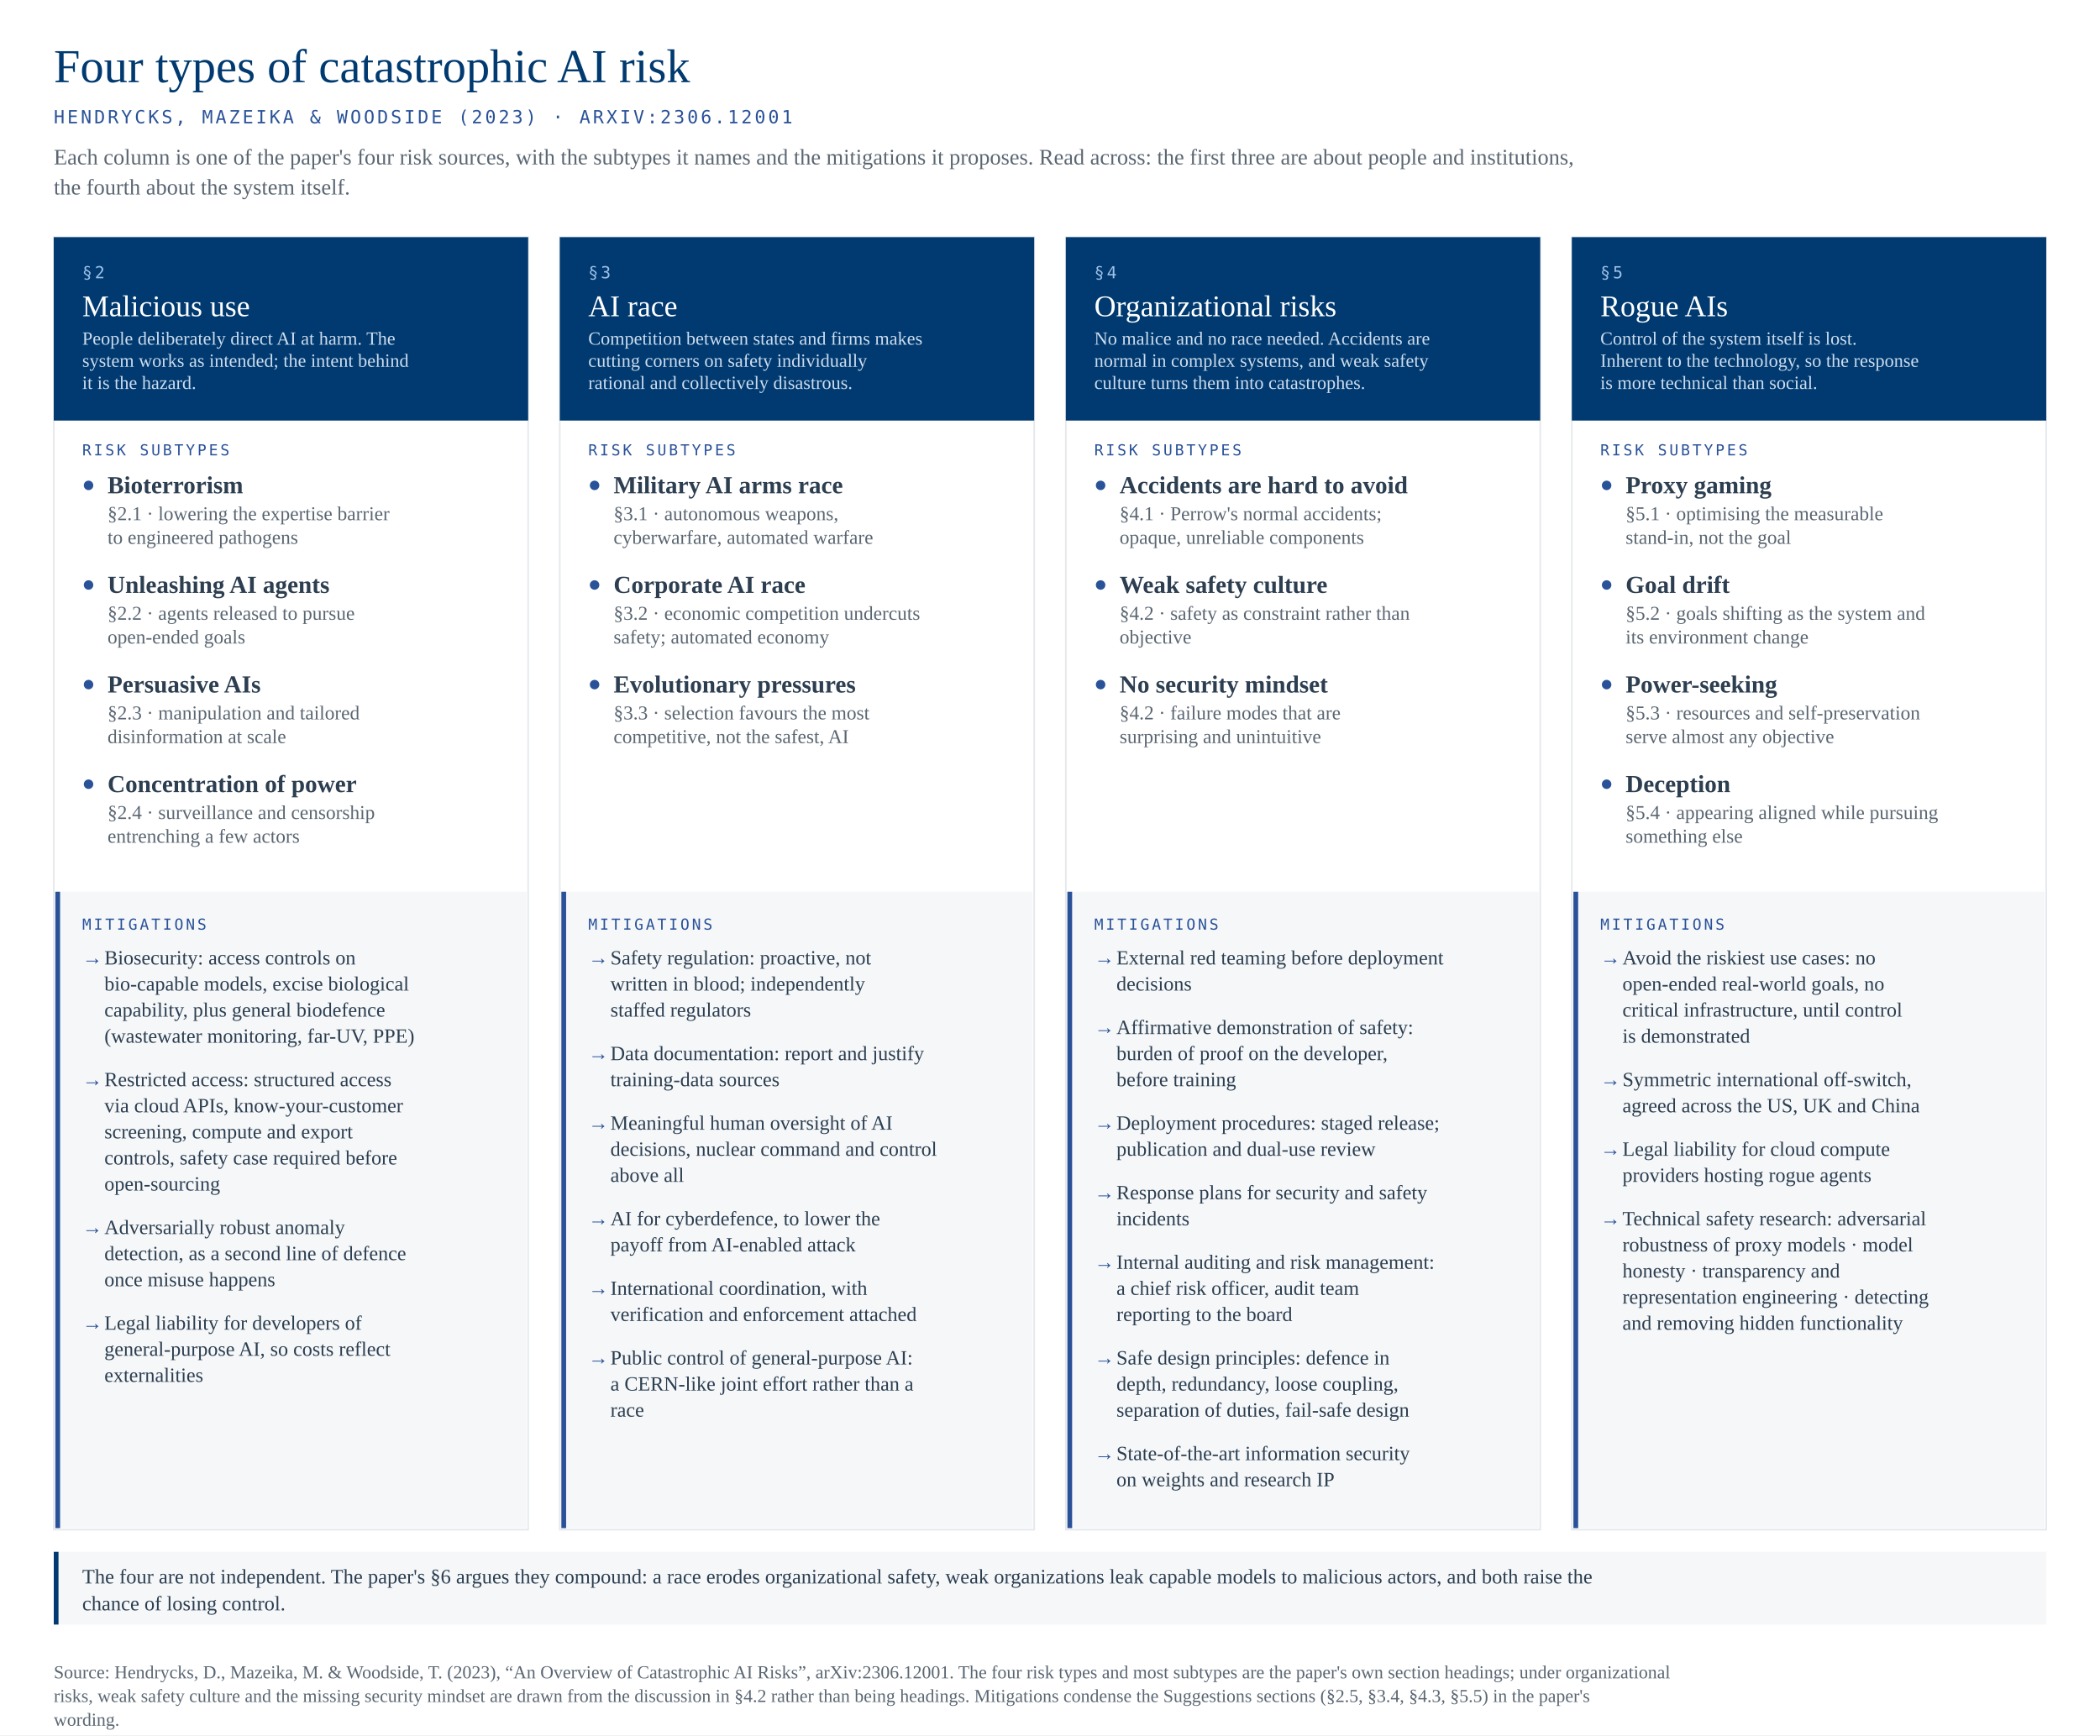
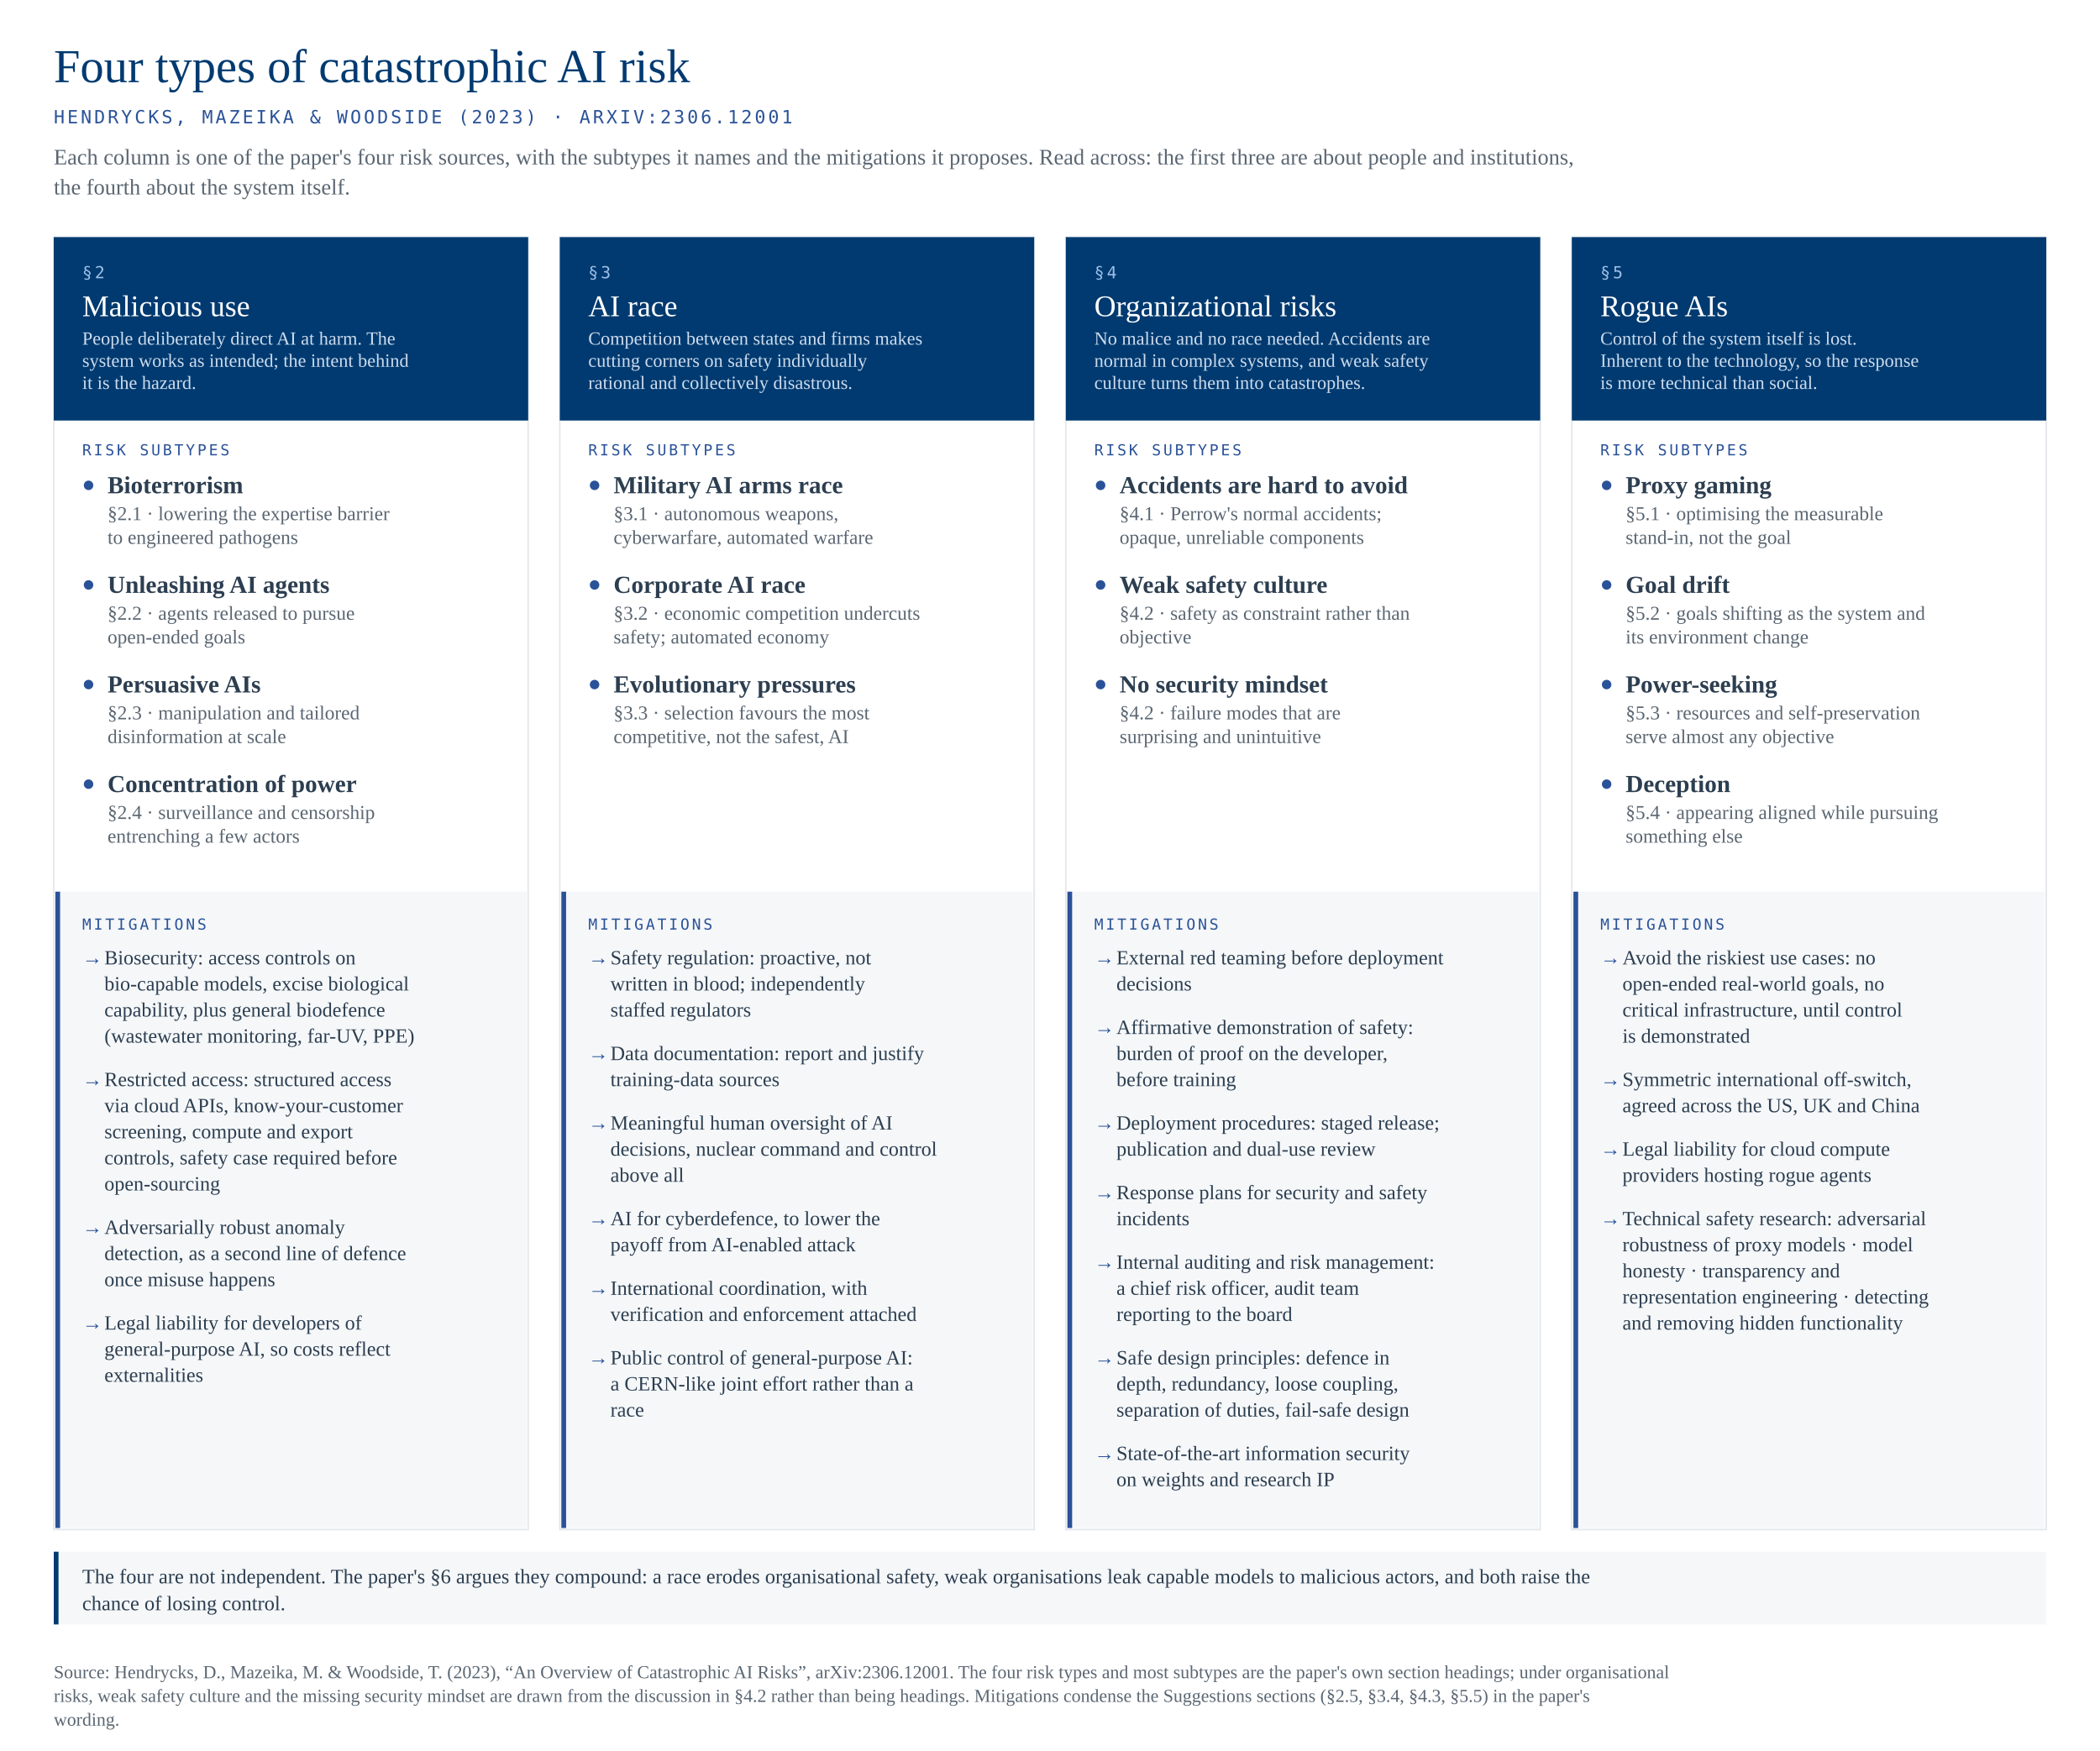
- <svg xmlns="http://www.w3.org/2000/svg" viewBox="0 0 1328 1097.5" width="1328" height="1097.5" font-family="Source Serif 4, Georgia, 'Times New Roman', serif" role="img" aria-label="The four types of catastrophic AI risk, their subtypes and mitigations, after Hendrycks, Mazeika and Woodside 2023">
-   <rect width="1328" height="1097.5" fill="#ffffff" />
+ <svg xmlns="http://www.w3.org/2000/svg" viewBox="0 0 1328 1107.5" width="1328" height="1107.5" font-family="Source Serif 4, Georgia, 'Times New Roman', serif" role="img" aria-labelledby="title desc">
+   <rect width="1328" height="1107.5" fill="#ffffff" />
  <text x="34" y="52" font-family="Fraunces, Georgia, 'Times New Roman', serif" font-size="30" fill="#003A70">Four types of catastrophic AI risk</text>
  <text x="34" y="78" font-family="IBM Plex Mono, ui-monospace, Menlo, Consolas, monospace" font-size="11.5" fill="#2a5298" letter-spacing="1.6">HENDRYCKS, MAZEIKA &amp; WOODSIDE (2023) · ARXIV:2306.12001</text>
  <text x="34" y="104" font-size="14" fill="#5a6672">Each column is one of the paper's four risk sources, with the subtypes it names and the mitigations it proposes. Read across: the first three are about people and institutions,</text>
  <text x="34" y="123" font-size="14" fill="#5a6672">the fourth about the system itself.</text>
  <rect x="34" y="150" width="300" height="817.5" fill="#ffffff" stroke="#e4e8ec" stroke-width="1" />
  <rect x="34" y="150" width="300" height="116" fill="#003A70" />
  <text x="52" y="176" font-family="IBM Plex Mono, ui-monospace, Menlo, Consolas, monospace" font-size="10.5" fill="#9dc0e8" letter-spacing="1.6">§2</text>
  <text x="52" y="200" font-family="Fraunces, Georgia, 'Times New Roman', serif" font-size="19" fill="#ffffff">Malicious use</text>
  <text x="52" y="218" font-size="11.8" fill="#cddcee">People deliberately direct AI at harm. The</text>
  <text x="52" y="232" font-size="11.8" fill="#cddcee">system works as intended; the intent behind</text>
  <text x="52" y="246" font-size="11.8" fill="#cddcee">it is the hazard.</text>
  <text x="52" y="288" font-family="IBM Plex Mono, ui-monospace, Menlo, Consolas, monospace" font-size="9.6" fill="#2a5298" letter-spacing="1.5">RISK SUBTYPES</text>
  <circle cx="56" cy="307" r="3" fill="#2a5298" />
  <text x="68" y="312" font-size="15.5" font-weight="600" fill="#2c3e50">Bioterrorism</text>
  <text x="68" y="329" font-size="12.4" fill="#5a6672">§2.1 · lowering the expertise barrier</text>
  <text x="68" y="344" font-size="12.4" fill="#5a6672">to engineered pathogens</text>
  <circle cx="56" cy="370" r="3" fill="#2a5298" />
  <text x="68" y="375" font-size="15.5" font-weight="600" fill="#2c3e50">Unleashing AI agents</text>
  <text x="68" y="392" font-size="12.4" fill="#5a6672">§2.2 · agents released to pursue</text>
  <text x="68" y="407" font-size="12.4" fill="#5a6672">open-ended goals</text>
  <circle cx="56" cy="433" r="3" fill="#2a5298" />
  <text x="68" y="438" font-size="15.5" font-weight="600" fill="#2c3e50">Persuasive AIs</text>
  <text x="68" y="455" font-size="12.4" fill="#5a6672">§2.3 · manipulation and tailored</text>
  <text x="68" y="470" font-size="12.4" fill="#5a6672">disinformation at scale</text>
  <circle cx="56" cy="496" r="3" fill="#2a5298" />
  <text x="68" y="501" font-size="15.5" font-weight="600" fill="#2c3e50">Concentration of power</text>
  <text x="68" y="518" font-size="12.4" fill="#5a6672">§2.4 · surveillance and censorship</text>
  <text x="68" y="533" font-size="12.4" fill="#5a6672">entrenching a few actors</text>
  <rect x="35" y="564" width="298" height="402.5" fill="#f5f7f9" />
  <rect x="35" y="564" width="3" height="402.5" fill="#2a5298" />
  <text x="52" y="588" font-family="IBM Plex Mono, ui-monospace, Menlo, Consolas, monospace" font-size="9.6" fill="#2a5298" letter-spacing="1.5">MITIGATIONS</text>
  <text x="52" y="610" font-size="12.8" fill="#2a5298">→</text>
  <text x="66" y="610.0" font-size="12.8" fill="#2c3e50">Biosecurity: access controls on</text>
  <text x="66" y="626.5" font-size="12.8" fill="#2c3e50">bio-capable models, excise biological</text>
  <text x="66" y="643.0" font-size="12.8" fill="#2c3e50">capability, plus general biodefence</text>
  <text x="66" y="659.5" font-size="12.8" fill="#2c3e50">(wastewater monitoring, far-UV, PPE)</text>
  <text x="52" y="687.0" font-size="12.8" fill="#2a5298">→</text>
  <text x="66" y="687.0" font-size="12.8" fill="#2c3e50">Restricted access: structured access</text>
  <text x="66" y="703.5" font-size="12.8" fill="#2c3e50">via cloud APIs, know-your-customer</text>
  <text x="66" y="720.0" font-size="12.8" fill="#2c3e50">screening, compute and export</text>
  <text x="66" y="736.5" font-size="12.8" fill="#2c3e50">controls, safety case required before</text>
  <text x="66" y="753.0" font-size="12.8" fill="#2c3e50">open-sourcing</text>
  <text x="52" y="780.5" font-size="12.8" fill="#2a5298">→</text>
  <text x="66" y="780.5" font-size="12.8" fill="#2c3e50">Adversarially robust anomaly</text>
  <text x="66" y="797.0" font-size="12.8" fill="#2c3e50">detection, as a second line of defence</text>
  <text x="66" y="813.5" font-size="12.8" fill="#2c3e50">once misuse happens</text>
  <text x="52" y="841.0" font-size="12.8" fill="#2a5298">→</text>
  <text x="66" y="841.0" font-size="12.8" fill="#2c3e50">Legal liability for developers of</text>
  <text x="66" y="857.5" font-size="12.8" fill="#2c3e50">general-purpose AI, so costs reflect</text>
  <text x="66" y="874.0" font-size="12.8" fill="#2c3e50">externalities</text>
  <rect x="354" y="150" width="300" height="817.5" fill="#ffffff" stroke="#e4e8ec" stroke-width="1" />
  <rect x="354" y="150" width="300" height="116" fill="#003A70" />
  <text x="372" y="176" font-family="IBM Plex Mono, ui-monospace, Menlo, Consolas, monospace" font-size="10.5" fill="#9dc0e8" letter-spacing="1.6">§3</text>
  <text x="372" y="200" font-family="Fraunces, Georgia, 'Times New Roman', serif" font-size="19" fill="#ffffff">AI race</text>
  <text x="372" y="218" font-size="11.8" fill="#cddcee">Competition between states and firms makes</text>
  <text x="372" y="232" font-size="11.8" fill="#cddcee">cutting corners on safety individually</text>
  <text x="372" y="246" font-size="11.8" fill="#cddcee">rational and collectively disastrous.</text>
  <text x="372" y="288" font-family="IBM Plex Mono, ui-monospace, Menlo, Consolas, monospace" font-size="9.6" fill="#2a5298" letter-spacing="1.5">RISK SUBTYPES</text>
  <circle cx="376" cy="307" r="3" fill="#2a5298" />
  <text x="388" y="312" font-size="15.5" font-weight="600" fill="#2c3e50">Military AI arms race</text>
  <text x="388" y="329" font-size="12.4" fill="#5a6672">§3.1 · autonomous weapons,</text>
  <text x="388" y="344" font-size="12.4" fill="#5a6672">cyberwarfare, automated warfare</text>
  <circle cx="376" cy="370" r="3" fill="#2a5298" />
  <text x="388" y="375" font-size="15.5" font-weight="600" fill="#2c3e50">Corporate AI race</text>
  <text x="388" y="392" font-size="12.4" fill="#5a6672">§3.2 · economic competition undercuts</text>
  <text x="388" y="407" font-size="12.4" fill="#5a6672">safety; automated economy</text>
  <circle cx="376" cy="433" r="3" fill="#2a5298" />
  <text x="388" y="438" font-size="15.5" font-weight="600" fill="#2c3e50">Evolutionary pressures</text>
  <text x="388" y="455" font-size="12.4" fill="#5a6672">§3.3 · selection favours the most</text>
  <text x="388" y="470" font-size="12.4" fill="#5a6672">competitive, not the safest, AI</text>
  <rect x="355" y="564" width="298" height="402.5" fill="#f5f7f9" />
  <rect x="355" y="564" width="3" height="402.5" fill="#2a5298" />
  <text x="372" y="588" font-family="IBM Plex Mono, ui-monospace, Menlo, Consolas, monospace" font-size="9.6" fill="#2a5298" letter-spacing="1.5">MITIGATIONS</text>
  <text x="372" y="610" font-size="12.8" fill="#2a5298">→</text>
  <text x="386" y="610.0" font-size="12.8" fill="#2c3e50">Safety regulation: proactive, not</text>
  <text x="386" y="626.5" font-size="12.8" fill="#2c3e50">written in blood; independently</text>
  <text x="386" y="643.0" font-size="12.8" fill="#2c3e50">staffed regulators</text>
  <text x="372" y="670.5" font-size="12.8" fill="#2a5298">→</text>
  <text x="386" y="670.5" font-size="12.8" fill="#2c3e50">Data documentation: report and justify</text>
  <text x="386" y="687.0" font-size="12.8" fill="#2c3e50">training-data sources</text>
  <text x="372" y="714.5" font-size="12.8" fill="#2a5298">→</text>
  <text x="386" y="714.5" font-size="12.8" fill="#2c3e50">Meaningful human oversight of AI</text>
  <text x="386" y="731.0" font-size="12.8" fill="#2c3e50">decisions, nuclear command and control</text>
  <text x="386" y="747.5" font-size="12.8" fill="#2c3e50">above all</text>
  <text x="372" y="775.0" font-size="12.8" fill="#2a5298">→</text>
  <text x="386" y="775.0" font-size="12.8" fill="#2c3e50">AI for cyberdefence, to lower the</text>
  <text x="386" y="791.5" font-size="12.8" fill="#2c3e50">payoff from AI-enabled attack</text>
  <text x="372" y="819.0" font-size="12.8" fill="#2a5298">→</text>
  <text x="386" y="819.0" font-size="12.8" fill="#2c3e50">International coordination, with</text>
  <text x="386" y="835.5" font-size="12.8" fill="#2c3e50">verification and enforcement attached</text>
  <text x="372" y="863.0" font-size="12.8" fill="#2a5298">→</text>
  <text x="386" y="863.0" font-size="12.8" fill="#2c3e50">Public control of general-purpose AI:</text>
  <text x="386" y="879.5" font-size="12.8" fill="#2c3e50">a CERN-like joint effort rather than a</text>
  <text x="386" y="896.0" font-size="12.8" fill="#2c3e50">race</text>
  <rect x="674" y="150" width="300" height="817.5" fill="#ffffff" stroke="#e4e8ec" stroke-width="1" />
  <rect x="674" y="150" width="300" height="116" fill="#003A70" />
  <text x="692" y="176" font-family="IBM Plex Mono, ui-monospace, Menlo, Consolas, monospace" font-size="10.5" fill="#9dc0e8" letter-spacing="1.6">§4</text>
  <text x="692" y="200" font-family="Fraunces, Georgia, 'Times New Roman', serif" font-size="19" fill="#ffffff">Organizational risks</text>
  <text x="692" y="218" font-size="11.8" fill="#cddcee">No malice and no race needed. Accidents are</text>
  <text x="692" y="232" font-size="11.8" fill="#cddcee">normal in complex systems, and weak safety</text>
  <text x="692" y="246" font-size="11.8" fill="#cddcee">culture turns them into catastrophes.</text>
  <text x="692" y="288" font-family="IBM Plex Mono, ui-monospace, Menlo, Consolas, monospace" font-size="9.6" fill="#2a5298" letter-spacing="1.5">RISK SUBTYPES</text>
  <circle cx="696" cy="307" r="3" fill="#2a5298" />
  <text x="708" y="312" font-size="15.5" font-weight="600" fill="#2c3e50">Accidents are hard to avoid</text>
  <text x="708" y="329" font-size="12.4" fill="#5a6672">§4.1 · Perrow's normal accidents;</text>
  <text x="708" y="344" font-size="12.4" fill="#5a6672">opaque, unreliable components</text>
  <circle cx="696" cy="370" r="3" fill="#2a5298" />
  <text x="708" y="375" font-size="15.5" font-weight="600" fill="#2c3e50">Weak safety culture</text>
  <text x="708" y="392" font-size="12.4" fill="#5a6672">§4.2 · safety as constraint rather than</text>
  <text x="708" y="407" font-size="12.4" fill="#5a6672">objective</text>
  <circle cx="696" cy="433" r="3" fill="#2a5298" />
  <text x="708" y="438" font-size="15.5" font-weight="600" fill="#2c3e50">No security mindset</text>
  <text x="708" y="455" font-size="12.4" fill="#5a6672">§4.2 · failure modes that are</text>
  <text x="708" y="470" font-size="12.4" fill="#5a6672">surprising and unintuitive</text>
  <rect x="675" y="564" width="298" height="402.5" fill="#f5f7f9" />
  <rect x="675" y="564" width="3" height="402.5" fill="#2a5298" />
  <text x="692" y="588" font-family="IBM Plex Mono, ui-monospace, Menlo, Consolas, monospace" font-size="9.6" fill="#2a5298" letter-spacing="1.5">MITIGATIONS</text>
  <text x="692" y="610" font-size="12.8" fill="#2a5298">→</text>
  <text x="706" y="610.0" font-size="12.8" fill="#2c3e50">External red teaming before deployment</text>
  <text x="706" y="626.5" font-size="12.8" fill="#2c3e50">decisions</text>
  <text x="692" y="654.0" font-size="12.8" fill="#2a5298">→</text>
  <text x="706" y="654.0" font-size="12.8" fill="#2c3e50">Affirmative demonstration of safety:</text>
  <text x="706" y="670.5" font-size="12.8" fill="#2c3e50">burden of proof on the developer,</text>
  <text x="706" y="687.0" font-size="12.8" fill="#2c3e50">before training</text>
  <text x="692" y="714.5" font-size="12.8" fill="#2a5298">→</text>
  <text x="706" y="714.5" font-size="12.8" fill="#2c3e50">Deployment procedures: staged release;</text>
  <text x="706" y="731.0" font-size="12.8" fill="#2c3e50">publication and dual-use review</text>
  <text x="692" y="758.5" font-size="12.8" fill="#2a5298">→</text>
  <text x="706" y="758.5" font-size="12.8" fill="#2c3e50">Response plans for security and safety</text>
  <text x="706" y="775.0" font-size="12.8" fill="#2c3e50">incidents</text>
  <text x="692" y="802.5" font-size="12.8" fill="#2a5298">→</text>
  <text x="706" y="802.5" font-size="12.8" fill="#2c3e50">Internal auditing and risk management:</text>
  <text x="706" y="819.0" font-size="12.8" fill="#2c3e50">a chief risk officer, audit team</text>
  <text x="706" y="835.5" font-size="12.8" fill="#2c3e50">reporting to the board</text>
  <text x="692" y="863.0" font-size="12.8" fill="#2a5298">→</text>
  <text x="706" y="863.0" font-size="12.8" fill="#2c3e50">Safe design principles: defence in</text>
  <text x="706" y="879.5" font-size="12.8" fill="#2c3e50">depth, redundancy, loose coupling,</text>
  <text x="706" y="896.0" font-size="12.8" fill="#2c3e50">separation of duties, fail-safe design</text>
  <text x="692" y="923.5" font-size="12.8" fill="#2a5298">→</text>
  <text x="706" y="923.5" font-size="12.8" fill="#2c3e50">State-of-the-art information security</text>
  <text x="706" y="940.0" font-size="12.8" fill="#2c3e50">on weights and research IP</text>
  <rect x="994" y="150" width="300" height="817.5" fill="#ffffff" stroke="#e4e8ec" stroke-width="1" />
  <rect x="994" y="150" width="300" height="116" fill="#003A70" />
  <text x="1012" y="176" font-family="IBM Plex Mono, ui-monospace, Menlo, Consolas, monospace" font-size="10.5" fill="#9dc0e8" letter-spacing="1.6">§5</text>
  <text x="1012" y="200" font-family="Fraunces, Georgia, 'Times New Roman', serif" font-size="19" fill="#ffffff">Rogue AIs</text>
  <text x="1012" y="218" font-size="11.8" fill="#cddcee">Control of the system itself is lost.</text>
  <text x="1012" y="232" font-size="11.8" fill="#cddcee">Inherent to the technology, so the response</text>
  <text x="1012" y="246" font-size="11.8" fill="#cddcee">is more technical than social.</text>
  <text x="1012" y="288" font-family="IBM Plex Mono, ui-monospace, Menlo, Consolas, monospace" font-size="9.6" fill="#2a5298" letter-spacing="1.5">RISK SUBTYPES</text>
  <circle cx="1016" cy="307" r="3" fill="#2a5298" />
  <text x="1028" y="312" font-size="15.5" font-weight="600" fill="#2c3e50">Proxy gaming</text>
  <text x="1028" y="329" font-size="12.4" fill="#5a6672">§5.1 · optimising the measurable</text>
  <text x="1028" y="344" font-size="12.4" fill="#5a6672">stand-in, not the goal</text>
  <circle cx="1016" cy="370" r="3" fill="#2a5298" />
  <text x="1028" y="375" font-size="15.5" font-weight="600" fill="#2c3e50">Goal drift</text>
  <text x="1028" y="392" font-size="12.4" fill="#5a6672">§5.2 · goals shifting as the system and</text>
  <text x="1028" y="407" font-size="12.4" fill="#5a6672">its environment change</text>
  <circle cx="1016" cy="433" r="3" fill="#2a5298" />
  <text x="1028" y="438" font-size="15.5" font-weight="600" fill="#2c3e50">Power-seeking</text>
  <text x="1028" y="455" font-size="12.4" fill="#5a6672">§5.3 · resources and self-preservation</text>
  <text x="1028" y="470" font-size="12.4" fill="#5a6672">serve almost any objective</text>
  <circle cx="1016" cy="496" r="3" fill="#2a5298" />
  <text x="1028" y="501" font-size="15.5" font-weight="600" fill="#2c3e50">Deception</text>
  <text x="1028" y="518" font-size="12.4" fill="#5a6672">§5.4 · appearing aligned while pursuing</text>
  <text x="1028" y="533" font-size="12.4" fill="#5a6672">something else</text>
  <rect x="995" y="564" width="298" height="402.5" fill="#f5f7f9" />
  <rect x="995" y="564" width="3" height="402.5" fill="#2a5298" />
  <text x="1012" y="588" font-family="IBM Plex Mono, ui-monospace, Menlo, Consolas, monospace" font-size="9.6" fill="#2a5298" letter-spacing="1.5">MITIGATIONS</text>
  <text x="1012" y="610" font-size="12.8" fill="#2a5298">→</text>
  <text x="1026" y="610.0" font-size="12.8" fill="#2c3e50">Avoid the riskiest use cases: no</text>
  <text x="1026" y="626.5" font-size="12.8" fill="#2c3e50">open-ended real-world goals, no</text>
  <text x="1026" y="643.0" font-size="12.8" fill="#2c3e50">critical infrastructure, until control</text>
  <text x="1026" y="659.5" font-size="12.8" fill="#2c3e50">is demonstrated</text>
  <text x="1012" y="687.0" font-size="12.8" fill="#2a5298">→</text>
  <text x="1026" y="687.0" font-size="12.8" fill="#2c3e50">Symmetric international off-switch,</text>
  <text x="1026" y="703.5" font-size="12.8" fill="#2c3e50">agreed across the US, UK and China</text>
  <text x="1012" y="731.0" font-size="12.8" fill="#2a5298">→</text>
  <text x="1026" y="731.0" font-size="12.8" fill="#2c3e50">Legal liability for cloud compute</text>
  <text x="1026" y="747.5" font-size="12.8" fill="#2c3e50">providers hosting rogue agents</text>
  <text x="1012" y="775.0" font-size="12.8" fill="#2a5298">→</text>
  <text x="1026" y="775.0" font-size="12.8" fill="#2c3e50">Technical safety research: adversarial</text>
  <text x="1026" y="791.5" font-size="12.8" fill="#2c3e50">robustness of proxy models · model</text>
  <text x="1026" y="808.0" font-size="12.8" fill="#2c3e50">honesty · transparency and</text>
  <text x="1026" y="824.5" font-size="12.8" fill="#2c3e50">representation engineering · detecting</text>
  <text x="1026" y="841.0" font-size="12.8" fill="#2c3e50">and removing hidden functionality</text>
  <rect x="34" y="981.5" width="1260" height="46" fill="#f5f7f9" />
  <rect x="34" y="981.5" width="3" height="46" fill="#003A70" />
-   <text x="52" y="1001.5" font-size="13" fill="#2c3e50">The four are not independent. The paper's §6 argues they compound: a race erodes organizational safety, weak organizations leak capable models to malicious actors, and both raise the</text>
+   <text x="52" y="1001.5" font-size="13" fill="#2c3e50">The four are not independent. The paper's §6 argues they compound: a race erodes organisational safety, weak organisations leak capable models to malicious actors, and both raise the</text>
  <text x="52" y="1018.5" font-size="13" fill="#2c3e50">chance of losing control.</text>
-   <text x="34" y="1061.5" font-size="11.6" fill="#5a6672">Source: Hendrycks, D., Mazeika, M. &amp; Woodside, T. (2023), “An Overview of Catastrophic AI Risks”, arXiv:2306.12001. The four risk types and most subtypes are the paper's own section headings; under organizational</text>
+   <text x="34" y="1061.5" font-size="11.6" fill="#5a6672">Source: Hendrycks, D., Mazeika, M. &amp; Woodside, T. (2023), “An Overview of Catastrophic AI Risks”, arXiv:2306.12001. The four risk types and most subtypes are the paper's own section headings; under organisational</text>
  <text x="34" y="1076.5" font-size="11.6" fill="#5a6672">risks, weak safety culture and the missing security mindset are drawn from the discussion in §4.2 rather than being headings. Mitigations condense the Suggestions sections (§2.5, §3.4, §4.3, §5.5) in the paper's</text>
  <text x="34" y="1091.5" font-size="11.6" fill="#5a6672">wording.</text>
</svg>
